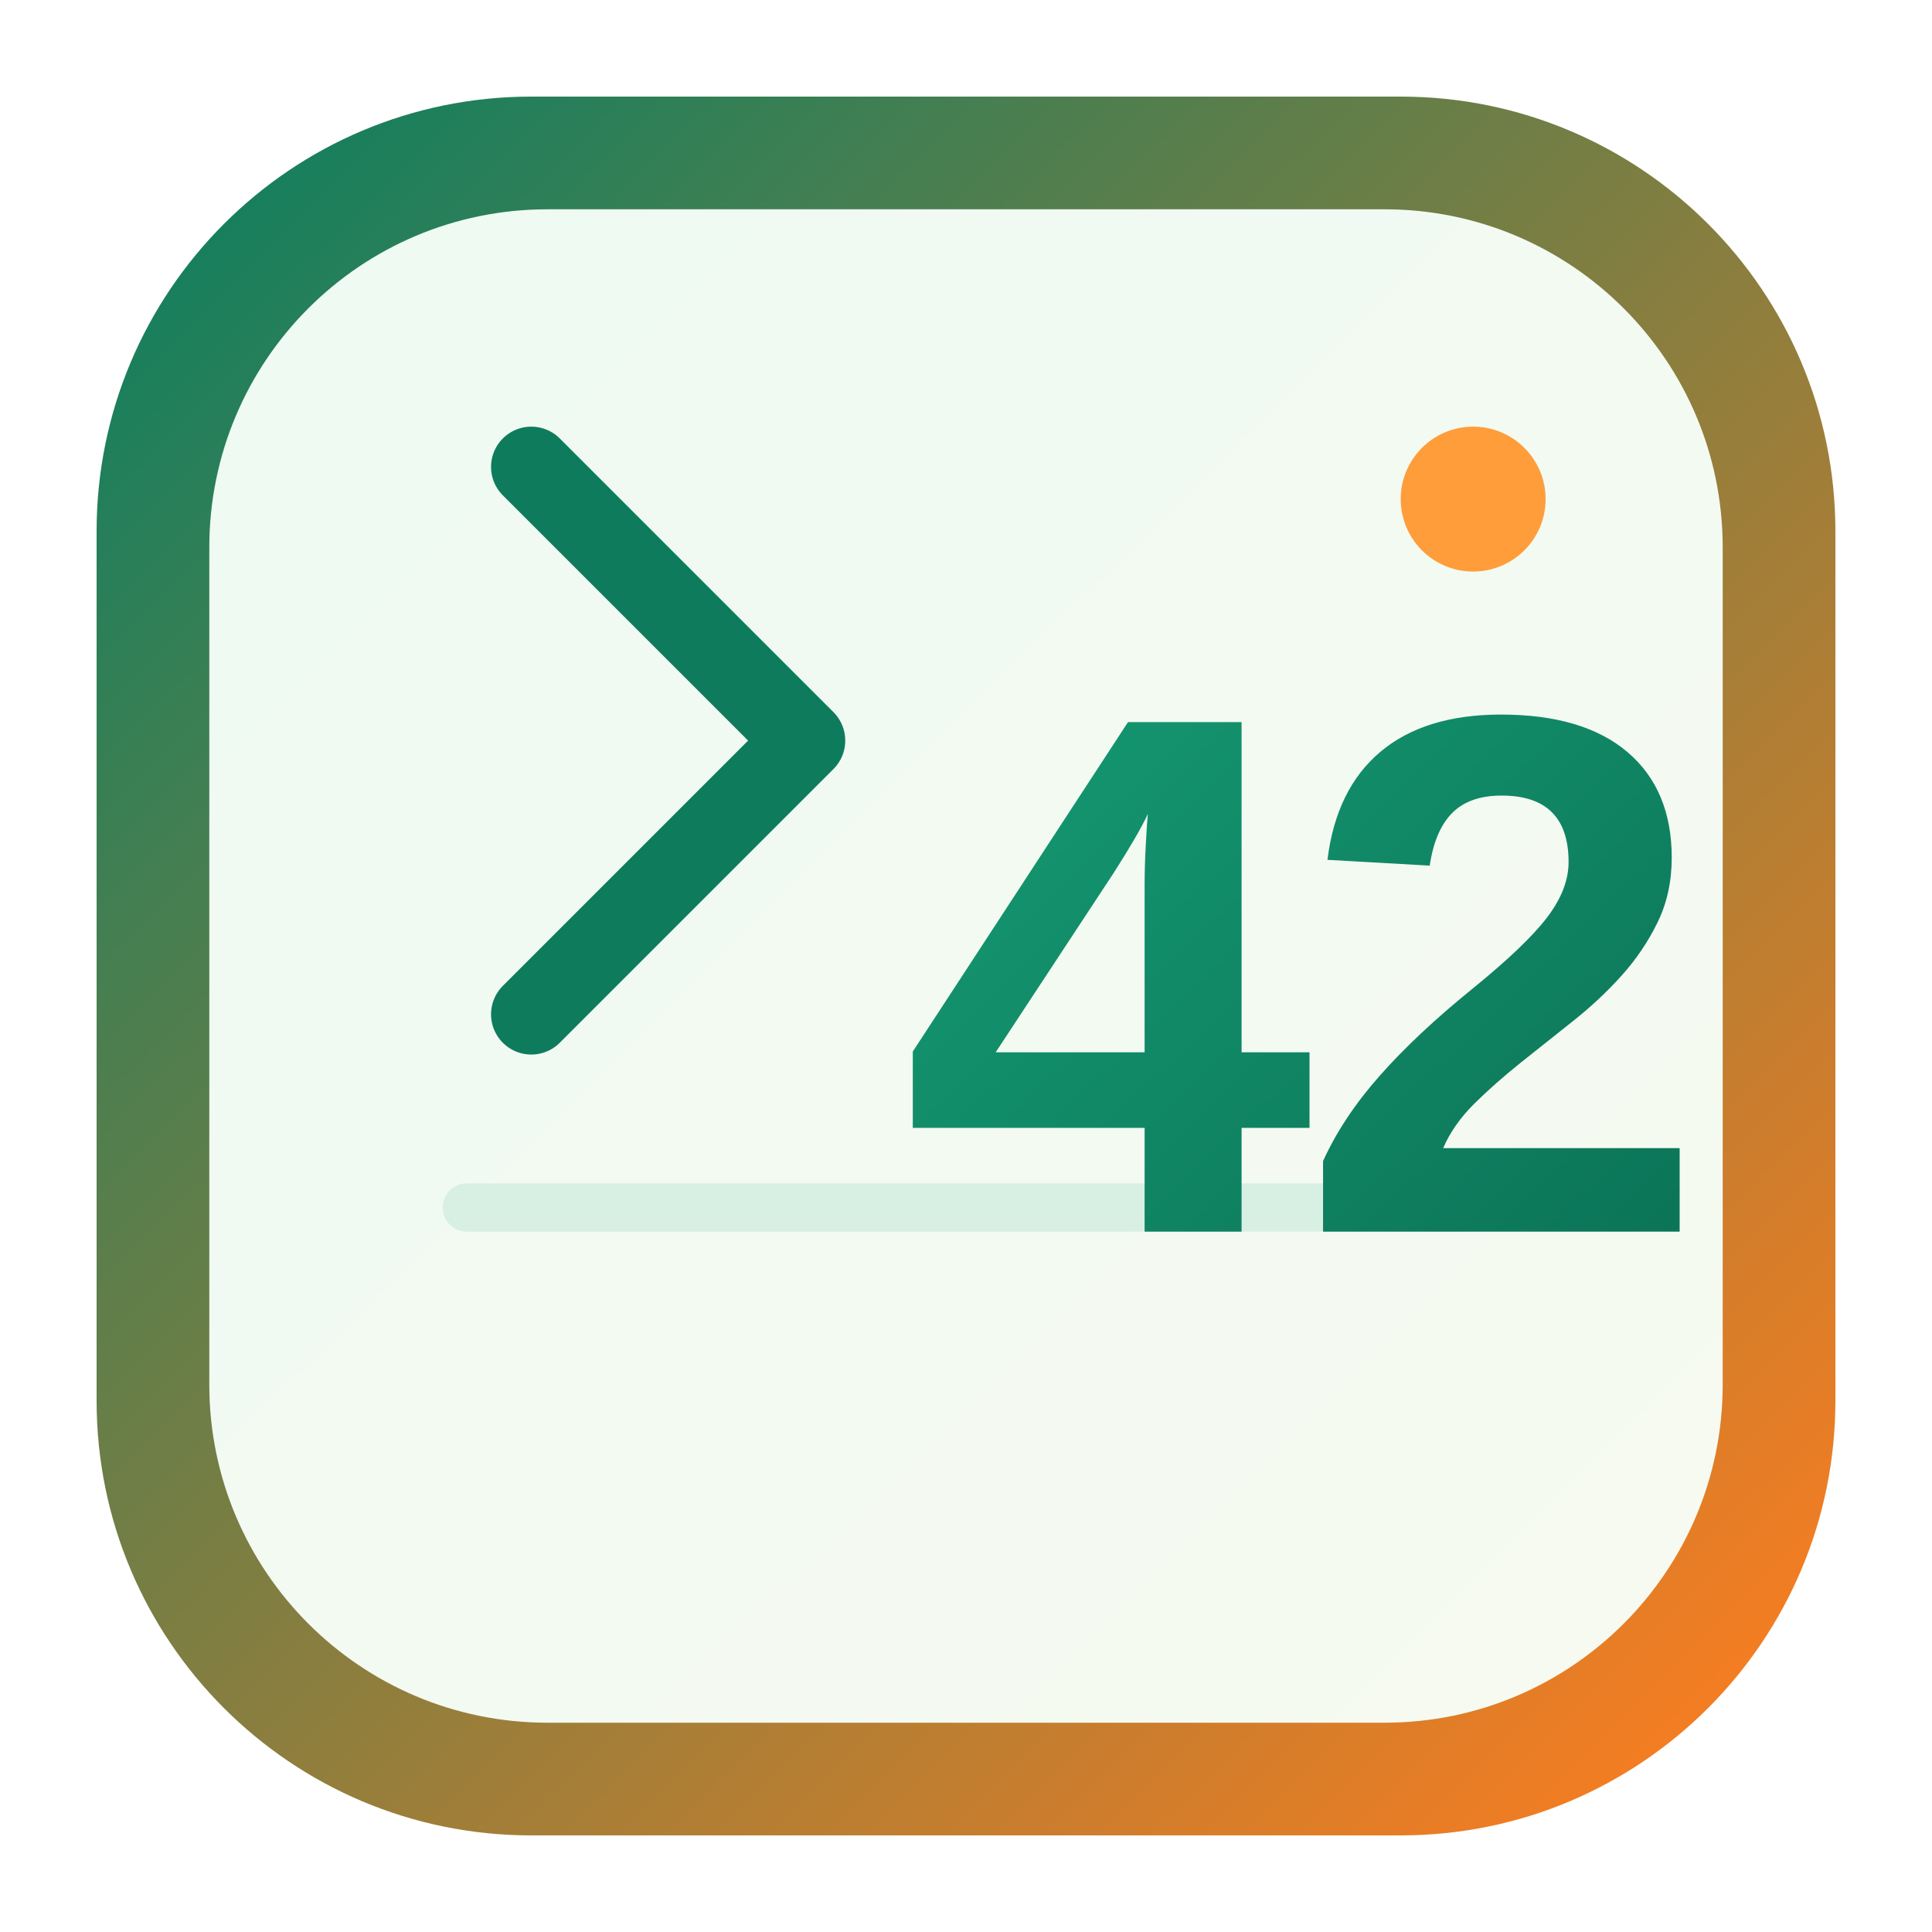
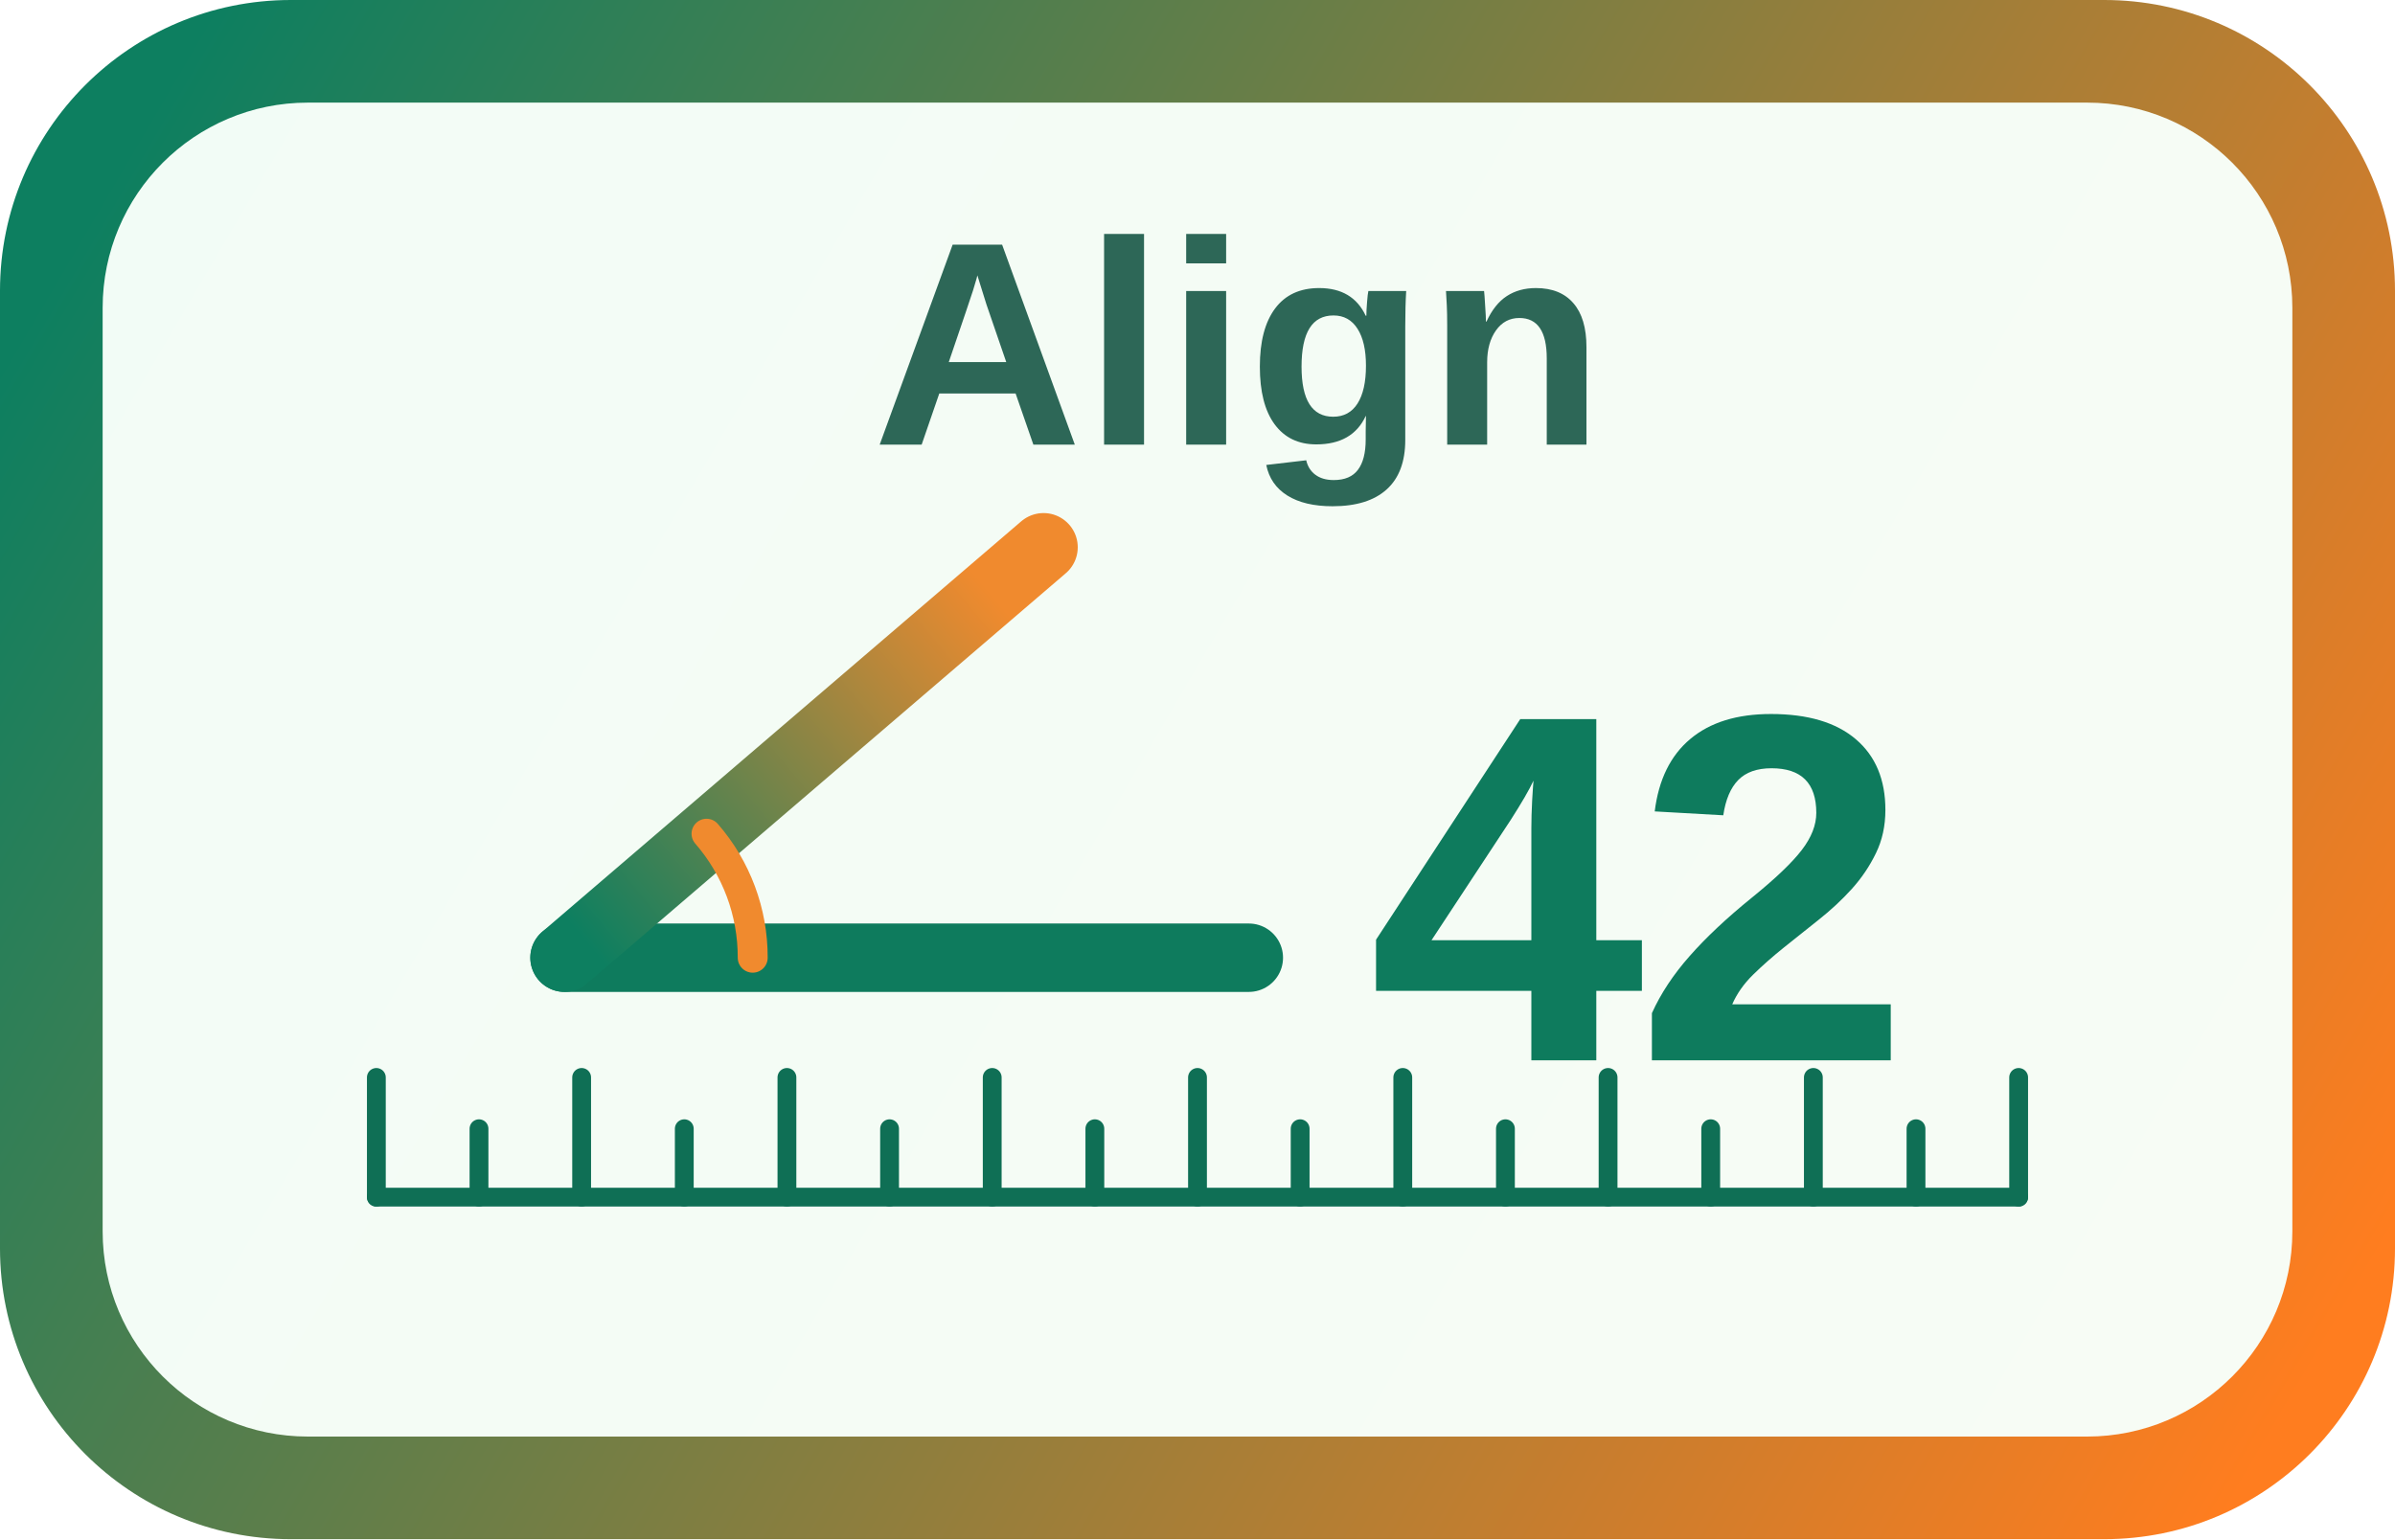
- <svg xmlns="http://www.w3.org/2000/svg" width="240" height="240" viewBox="0 0 240 240" fill="none">
+ <svg xmlns="http://www.w3.org/2000/svg" width="280" height="180" viewBox="0 0 280 180" fill="none">
  <defs>
-     <linearGradient id="g1" x1="18" y1="20" x2="220" y2="224" gradientUnits="userSpaceOnUse">
+     <linearGradient id="bg" x1="16" y1="16" x2="268" y2="164" gradientUnits="userSpaceOnUse">
      <stop stop-color="#0D7F60" />
      <stop offset="1" stop-color="#FF7D1F" />
    </linearGradient>
-     <linearGradient id="g2" x1="44" y1="40" x2="192" y2="194" gradientUnits="userSpaceOnUse">
-       <stop stop-color="#1CB686" />
-       <stop offset="1" stop-color="#0A6E53" />
+     <linearGradient id="ray" x1="70" y1="112" x2="118" y2="72" gradientUnits="userSpaceOnUse">
+       <stop stop-color="#0D7F60" />
+       <stop offset="1" stop-color="#F08A2E" />
    </linearGradient>
  </defs>
-   <rect x="12" y="12" width="216" height="216" rx="54" fill="url(#g1)" />
-   <rect x="26" y="26" width="188" height="188" rx="42" fill="#F7FFF9" opacity="0.96" />
-   <path d="M58 150H182" stroke="#D8EFE3" stroke-width="6" stroke-linecap="round" />
-   <path d="M66 58L100 92L66 126" stroke="#0E7B5D" stroke-width="10" stroke-linecap="round" stroke-linejoin="round" />
-   <text x="112" y="153" fill="url(#g2)" font-family="'Space Grotesk', Arial, sans-serif" font-size="92" font-weight="700" letter-spacing="-2">42</text>
-   <circle cx="183" cy="62" r="9" fill="#FF9D3A" />
+   <rect x="0" y="0" width="280" height="180" rx="34" fill="url(#bg)" />
+   <rect x="12" y="12" width="256" height="156" rx="24" fill="#F7FFF9" opacity="0.98" />
+   <text x="102" y="52" fill="#2D6757" font-family="'Avenir Next', 'Segoe UI', Arial, sans-serif" font-size="34" font-weight="700" letter-spacing="0.15">Align</text>
+   <g stroke-linecap="round" stroke-linejoin="round">
+     <path d="M66 112L146 112" stroke="#0E7B5D" stroke-width="8" />
+     <path d="M66 112L122 64" stroke="url(#ray)" stroke-width="8" />
+     <path d="M88 112A22 22 0 0 0 82.6 97.5" stroke="#F08A2E" stroke-width="3.5" />
+   </g>
+   <text x="160" y="124" fill="#0E7B5D" font-family="'Space Grotesk', Arial, sans-serif" font-size="58" font-weight="700" letter-spacing="-1.15">42</text>
+   <g stroke="#0F6F55" stroke-width="2.2" stroke-linecap="round">
+     <path d="M44 140H236" />
+     <path d="M44 140V126" />
+     <path d="M56 140V132" />
+     <path d="M68 140V126" />
+     <path d="M80 140V132" />
+     <path d="M92 140V126" />
+     <path d="M104 140V132" />
+     <path d="M116 140V126" />
+     <path d="M128 140V132" />
+     <path d="M140 140V126" />
+     <path d="M152 140V132" />
+     <path d="M164 140V126" />
+     <path d="M176 140V132" />
+     <path d="M188 140V126" />
+     <path d="M200 140V132" />
+     <path d="M212 140V126" />
+     <path d="M224 140V132" />
+     <path d="M236 140V126" />
+   </g>
</svg>
